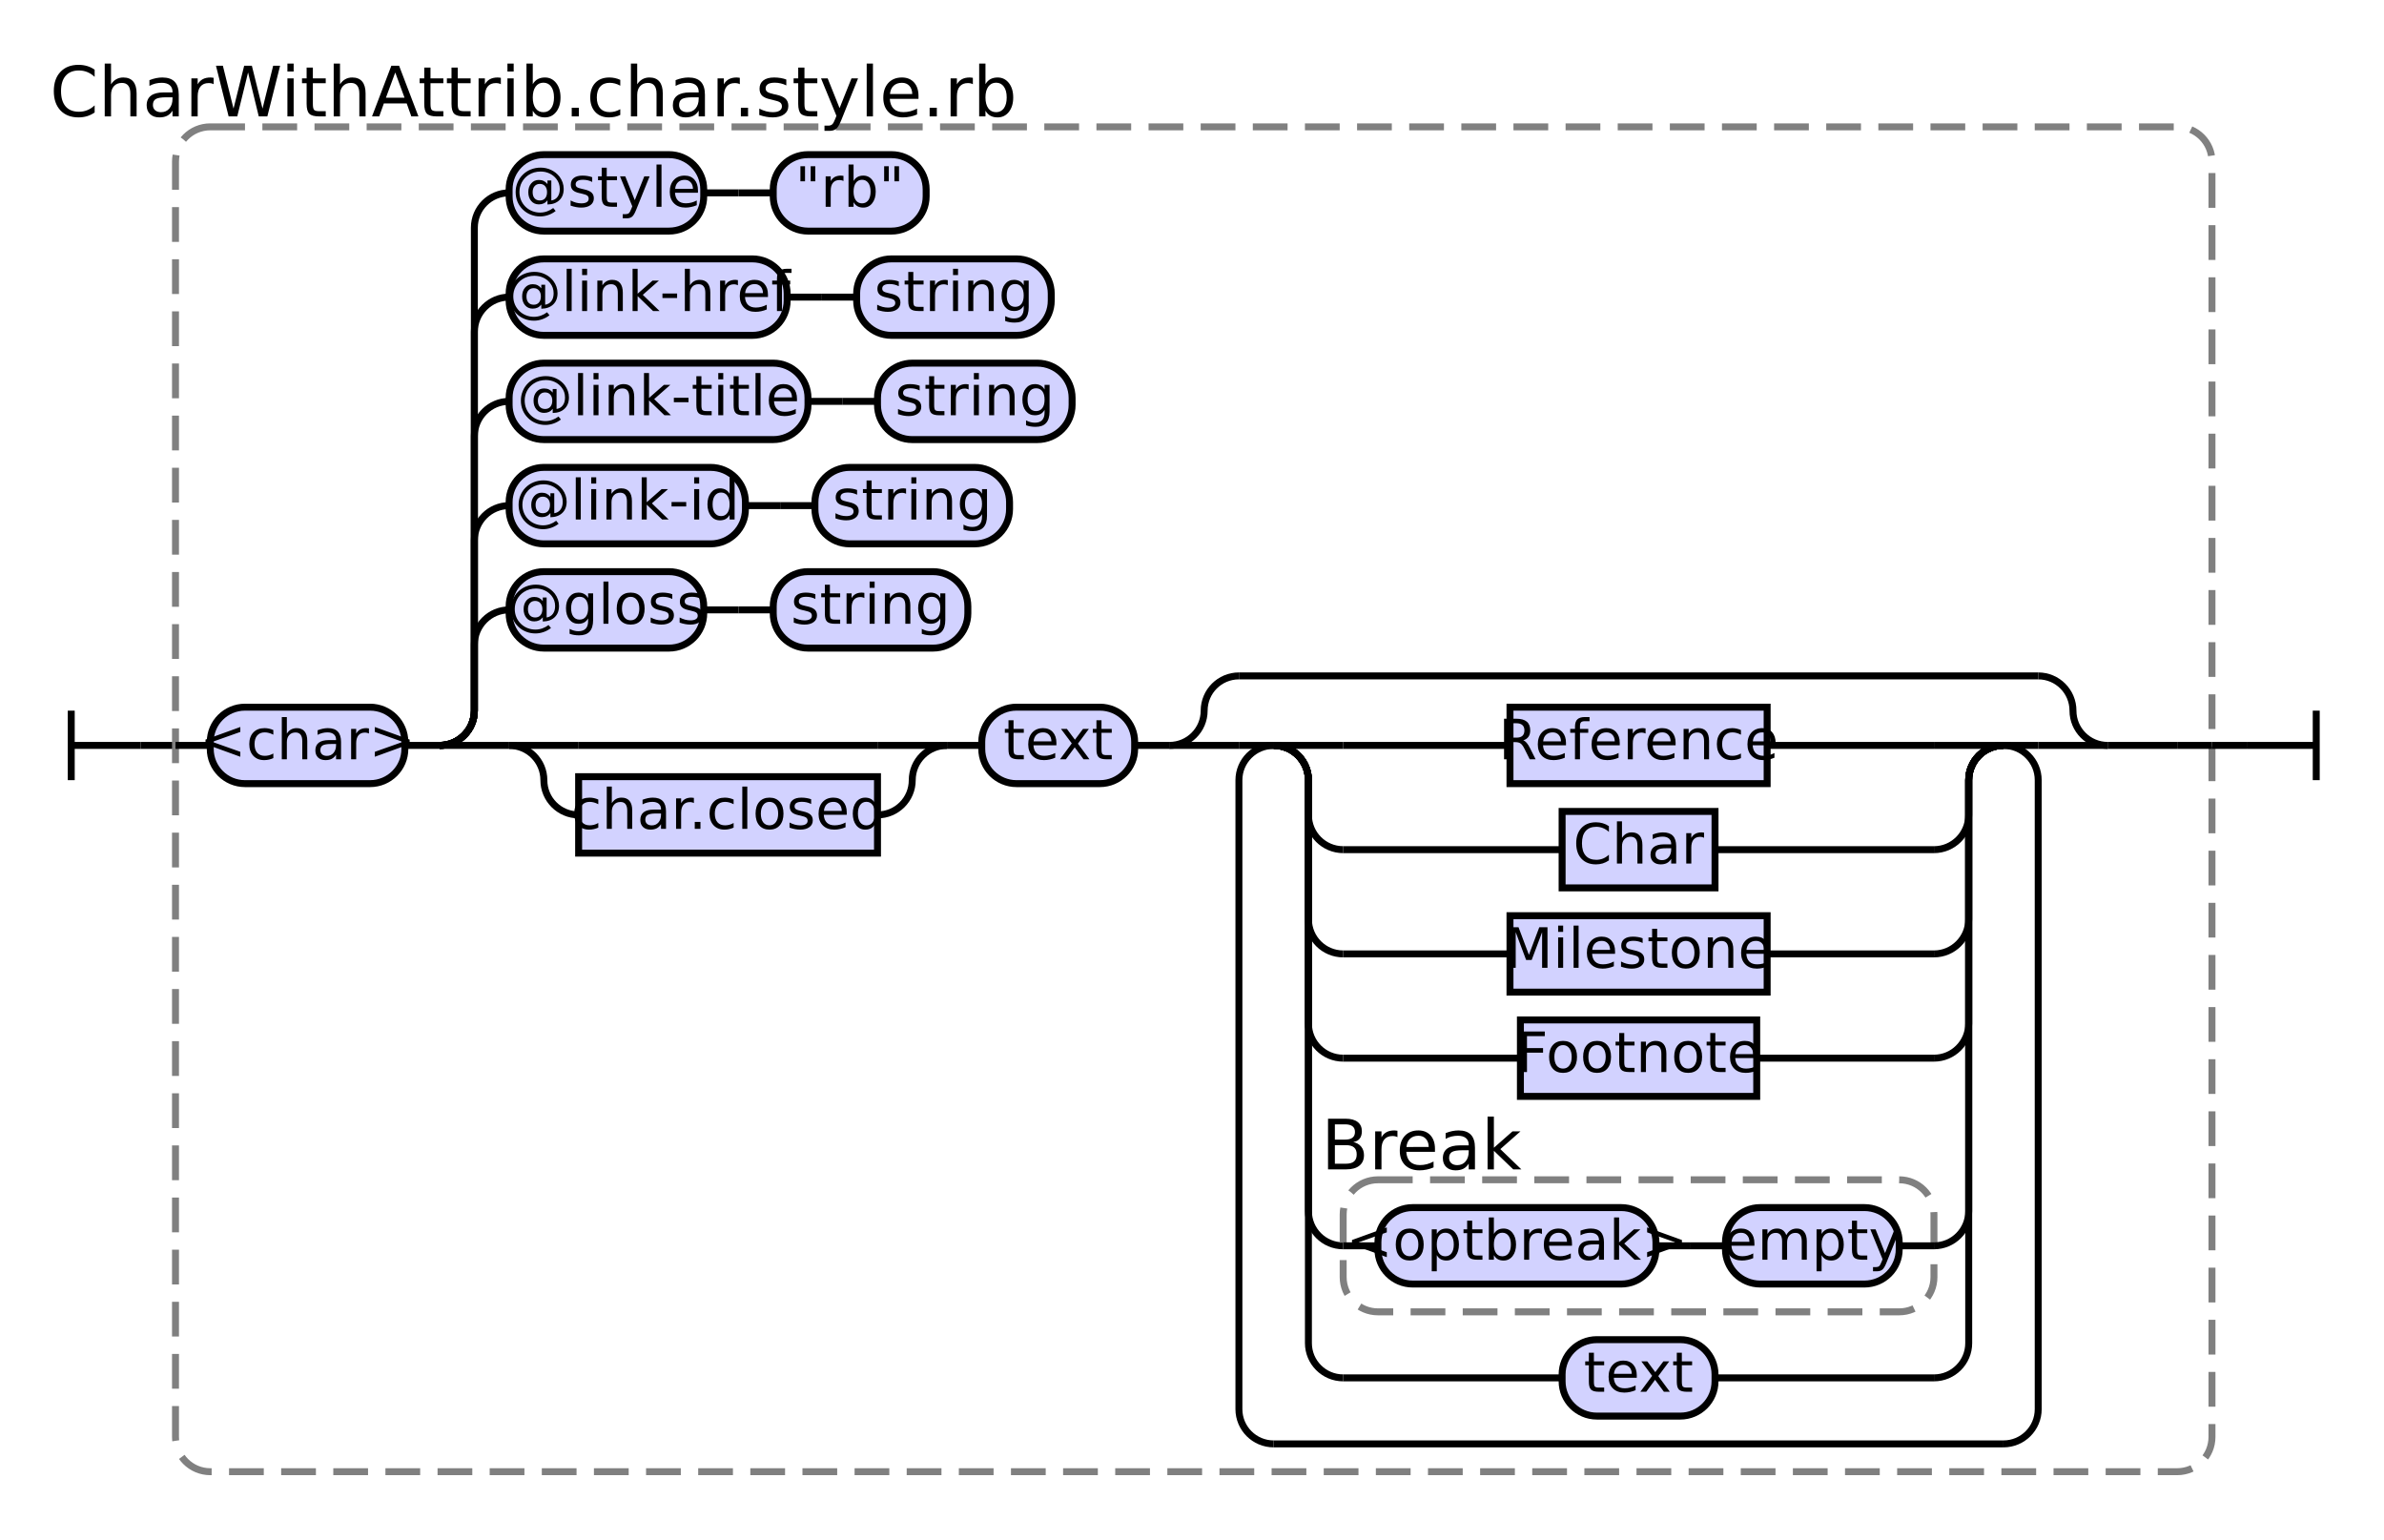
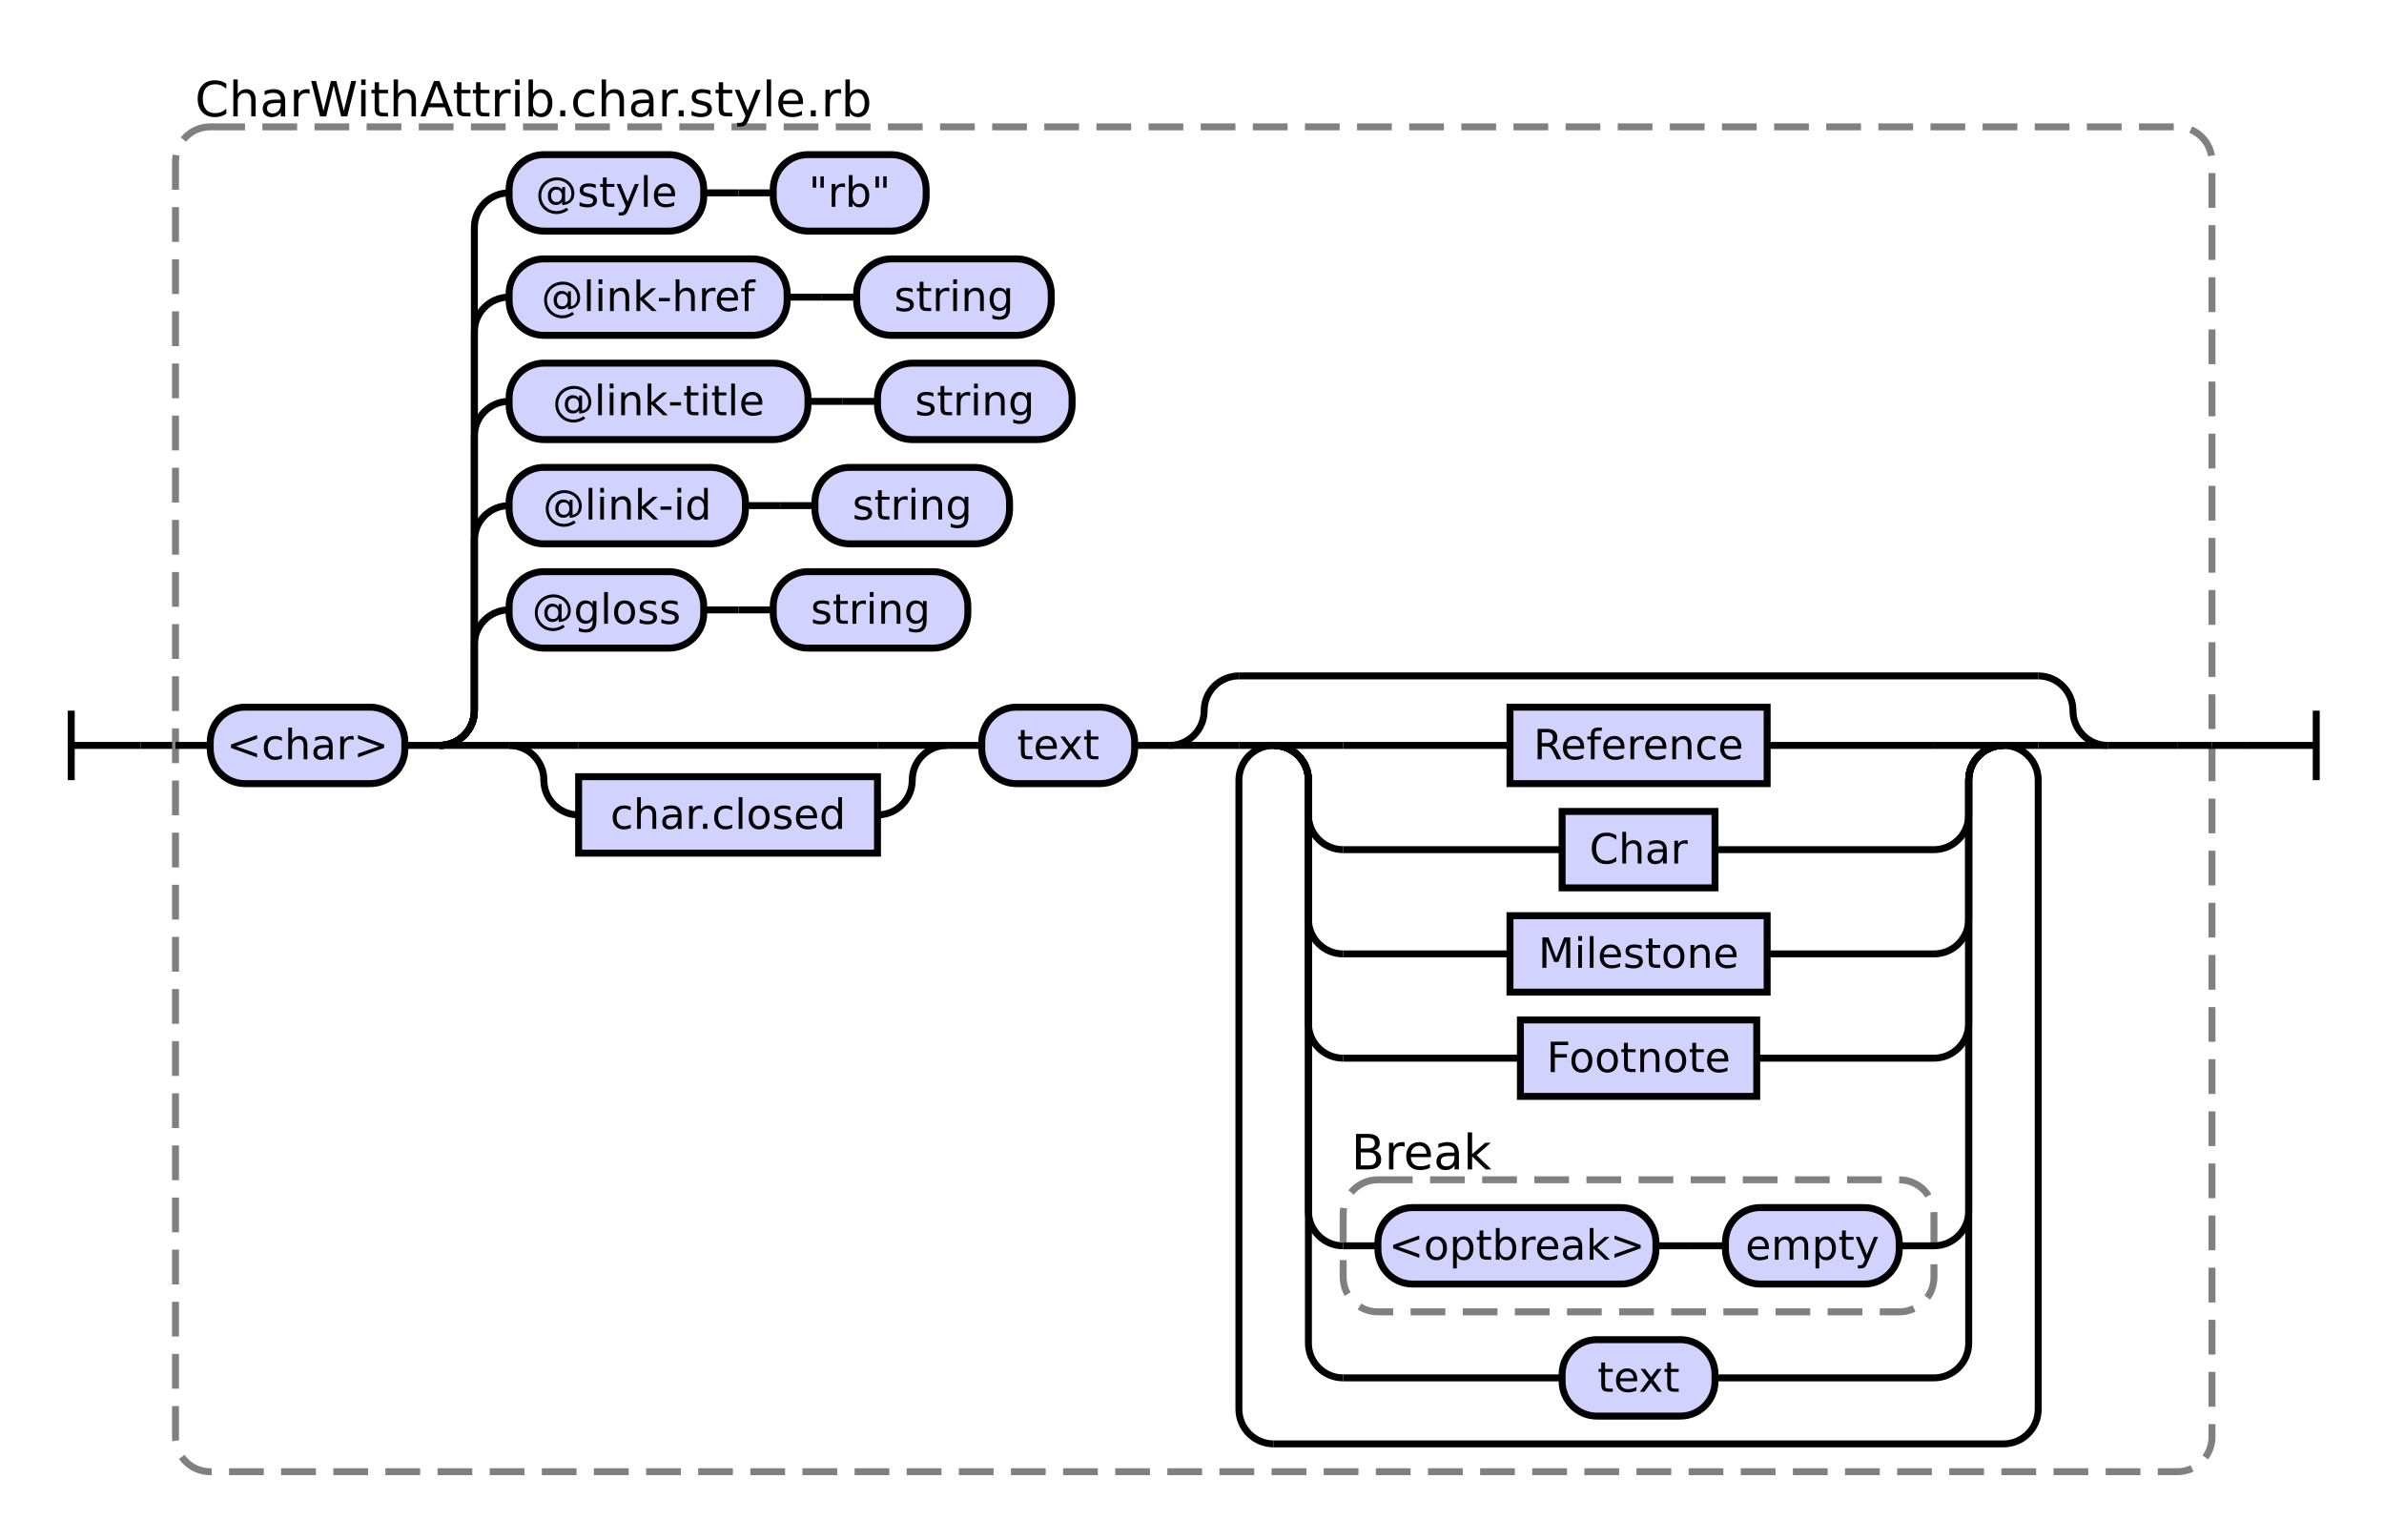
- <svg xmlns="http://www.w3.org/2000/svg" class="railroad-diagram" height="443" viewBox="0 0 686 443" width="686">
+ <svg xmlns="http://www.w3.org/2000/svg" class="railroad-diagram" height="443" viewBox="0 0 686.0 443" width="686.0">
  <g transform="translate(.5 .5)">
    <style>/*  */
    svg.railroad-diagram {
        background-color:hsl(30,20%,95%);
    }
    svg.railroad-diagram path {
        stroke-width: 2;
        stroke: black;
        fill: none;
    }
    svg.railroad-diagram text {
-         font-size: 12pt;
+         font-size: 12px;
        text-anchor: middle;
        font-family: DejaVu Sans;
    }
    svg.railroad-diagram text.label {
        text-anchor:start;
    }
    svg.railroad-diagram text.comment {
        font-family: DejaVu Sans;
-         font-size: 15pt;
+         font-size: 14px;
    }
    svg.railroad-diagram rect{
        stroke-width: 2;
        stroke:black;
        fill: rgb(210, 210, 255);
    }
    svg.railroad-diagram rect.group-box {
        stroke: gray;
        stroke-dasharray: 10 5;
        fill: none;
    }
    .terminal {
        font-family: DejaVu Sans;
    }

/*  */
</style>
    <g>
      <path d="M 20 204 v 20 m 0 -10 h 20" />
    </g>
    <path d="M 40 214 h 10" />
    <g>
      <path d="M 50 214 h 0.0" />
      <path d="M 636.0 214 h 0.0" />
-       <rect class="group-box" height="387" rx="10" ry="10" width="586" x="50.0" y="36" />
+       <rect class="group-box" height="387" rx="10" ry="10" width="586.0" x="50.0" y="36" />
      <g>
        <path d="M 50.0 214 h 10.0" />
        <path d="M 626.0 214 h 10.0" />
        <g class="terminal ">
          <path d="M 60.0 214 h 0.0" />
          <path d="M 116.0 214 h 0.0" />
-           <rect height="22" rx="10" ry="10" width="56" x="60.0" y="203" />
+           <rect height="22" rx="10" ry="10" width="56.0" x="60.0" y="203" />
          <text x="88.0" y="218">&lt;char&gt;</text>
        </g>
        <path d="M 116.0 214 h 10" />
        <g>
          <path d="M 126.0 214 h 0.0" />
          <path d="M 626.0 214 h 0.0" />
          <path d="M 126.0 214 a 10 10 0 0 0 10 -10 v -19 a 10 10 0 0 1 10 -10" />
          <g>
            <path d="M 146.0 175 h 0.0" />
            <path d="M 278.0 175 h 0.0" />
            <g class="terminal ">
              <path d="M 146.0 175 h 0.0" />
              <path d="M 202.0 175 h 0.0" />
-               <rect height="22" rx="10" ry="10" width="56" x="146.0" y="164" />
+               <rect height="22" rx="10" ry="10" width="56.0" x="146.0" y="164" />
              <text x="174.0" y="179">@gloss</text>
            </g>
            <path d="M 202.0 175 h 10" />
            <path d="M 212.0 175 h 10" />
            <g class="terminal ">
              <path d="M 222.0 175 h 0.0" />
              <path d="M 278.0 175 h 0.0" />
-               <rect height="22" rx="10" ry="10" width="56" x="222.0" y="164" />
+               <rect height="22" rx="10" ry="10" width="56.0" x="222.0" y="164" />
              <text x="250.0" y="179">string</text>
            </g>
          </g>
          <path d="M 126.0 214 a 10 10 0 0 0 10 -10 v -49 a 10 10 0 0 1 10 -10" />
          <g>
            <path d="M 146.0 145 h 0.0" />
            <path d="M 290.0 145 h 0.0" />
            <g class="terminal ">
              <path d="M 146.0 145 h 0.0" />
              <path d="M 214.0 145 h 0.0" />
-               <rect height="22" rx="10" ry="10" width="68" x="146.0" y="134" />
+               <rect height="22" rx="10" ry="10" width="68.0" x="146.0" y="134" />
              <text x="180.0" y="149">@link-id</text>
            </g>
            <path d="M 214.0 145 h 10" />
            <path d="M 224.0 145 h 10" />
            <g class="terminal ">
              <path d="M 234.0 145 h 0.0" />
              <path d="M 290.0 145 h 0.0" />
-               <rect height="22" rx="10" ry="10" width="56" x="234.0" y="134" />
+               <rect height="22" rx="10" ry="10" width="56.0" x="234.0" y="134" />
              <text x="262.0" y="149">string</text>
            </g>
          </g>
          <path d="M 126.0 214 a 10 10 0 0 0 10 -10 v -79 a 10 10 0 0 1 10 -10" />
          <g>
            <path d="M 146.0 115 h 0.0" />
            <path d="M 308.0 115 h 0.0" />
            <g class="terminal ">
              <path d="M 146.0 115 h 0.0" />
              <path d="M 232.0 115 h 0.0" />
-               <rect height="22" rx="10" ry="10" width="86" x="146.0" y="104" />
+               <rect height="22" rx="10" ry="10" width="86.0" x="146.0" y="104" />
              <text x="189.0" y="119">@link-title</text>
            </g>
            <path d="M 232.0 115 h 10" />
            <path d="M 242.0 115 h 10" />
            <g class="terminal ">
              <path d="M 252.0 115 h 0.0" />
              <path d="M 308.0 115 h 0.0" />
-               <rect height="22" rx="10" ry="10" width="56" x="252.0" y="104" />
+               <rect height="22" rx="10" ry="10" width="56.0" x="252.0" y="104" />
              <text x="280.0" y="119">string</text>
            </g>
          </g>
          <path d="M 126.0 214 a 10 10 0 0 0 10 -10 v -109 a 10 10 0 0 1 10 -10" />
          <g>
            <path d="M 146.0 85 h 0.0" />
            <path d="M 302.0 85 h 0.0" />
            <g class="terminal ">
              <path d="M 146.0 85 h 0.0" />
              <path d="M 226.0 85 h 0.0" />
-               <rect height="22" rx="10" ry="10" width="80" x="146.0" y="74" />
+               <rect height="22" rx="10" ry="10" width="80.0" x="146.0" y="74" />
              <text x="186.0" y="89">@link-href</text>
            </g>
            <path d="M 226.0 85 h 10" />
            <path d="M 236.0 85 h 10" />
            <g class="terminal ">
              <path d="M 246.0 85 h 0.0" />
              <path d="M 302.0 85 h 0.0" />
-               <rect height="22" rx="10" ry="10" width="56" x="246.0" y="74" />
+               <rect height="22" rx="10" ry="10" width="56.0" x="246.0" y="74" />
              <text x="274.0" y="89">string</text>
            </g>
          </g>
          <path d="M 126.0 214 a 10 10 0 0 0 10 -10 v -139 a 10 10 0 0 1 10 -10" />
          <g>
            <path d="M 146.0 55 h 0.0" />
            <path d="M 266.0 55 h 0.0" />
            <g class="terminal ">
              <path d="M 146.0 55 h 0.0" />
              <path d="M 202.0 55 h 0.0" />
-               <rect height="22" rx="10" ry="10" width="56" x="146.0" y="44" />
+               <rect height="22" rx="10" ry="10" width="56.0" x="146.0" y="44" />
              <text x="174.0" y="59">@style</text>
            </g>
            <path d="M 202.0 55 h 10" />
            <path d="M 212.0 55 h 10" />
            <g class="terminal ">
              <path d="M 222.0 55 h 0.0" />
              <path d="M 266.0 55 h 0.0" />
-               <rect height="22" rx="10" ry="10" width="44" x="222.0" y="44" />
+               <rect height="22" rx="10" ry="10" width="44.0" x="222.0" y="44" />
              <text x="244.0" y="59">"rb"</text>
            </g>
          </g>
          <path d="M 126.0 214 h 20" />
          <g>
            <path d="M 146.0 214 h 0.0" />
            <path d="M 606.0 214 h 0.0" />
            <g>
              <path d="M 146.0 214 h 0.0" />
              <path d="M 272.0 214 h 0.0" />
              <path d="M 146.0 214 h 20" />
              <g>
-                 <path d="M 166.0 214 h 86" />
+                 <path d="M 166.0 214 h 86.0" />
              </g>
              <path d="M 252.0 214 h 20" />
              <path d="M 146.0 214 a 10 10 0 0 1 10 10 v 0 a 10 10 0 0 0 10 10" />
              <g class="non-terminal ">
                <path d="M 166.0 234 h 0.0" />
                <path d="M 252.0 234 h 0.0" />
-                 <rect height="22" width="86" x="166.0" y="223" />
+                 <rect height="22" width="86.0" x="166.0" y="223" />
                <text x="209.0" y="238">char.closed</text>
              </g>
              <path d="M 252.0 234 a 10 10 0 0 0 10 -10 v 0 a 10 10 0 0 1 10 -10" />
            </g>
            <path d="M 272.0 214 h 10" />
            <g class="terminal ">
              <path d="M 282.0 214 h 0.0" />
              <path d="M 326.0 214 h 0.0" />
-               <rect height="22" rx="10" ry="10" width="44" x="282.0" y="203" />
+               <rect height="22" rx="10" ry="10" width="44.0" x="282.0" y="203" />
              <text x="304.0" y="218">text</text>
            </g>
            <path d="M 326.0 214 h 10" />
            <g>
              <path d="M 336.0 214 h 0.0" />
              <path d="M 606.0 214 h 0.0" />
              <path d="M 336.0 214 a 10 10 0 0 0 10 -10 v 0 a 10 10 0 0 1 10 -10" />
              <g>
-                 <path d="M 356.0 194 h 230" />
+                 <path d="M 356.0 194 h 230.0" />
              </g>
              <path d="M 586.0 194 a 10 10 0 0 1 10 10 v 0 a 10 10 0 0 0 10 10" />
              <path d="M 336.0 214 h 20" />
              <g>
                <path d="M 356.0 214 h 0.0" />
                <path d="M 586.0 214 h 0.0" />
                <path d="M 356.0 214 h 10" />
                <g>
                  <path d="M 366.0 214 h 0.0" />
                  <path d="M 576.0 214 h 0.0" />
                  <path d="M 366.0 214 h 20" />
                  <g class="non-terminal ">
                    <path d="M 386.0 214 h 48.0" />
                    <path d="M 508.0 214 h 48.0" />
-                     <rect height="22" width="74" x="434.0" y="203" />
+                     <rect height="22" width="74.0" x="434.0" y="203" />
                    <text x="471.0" y="218">Reference</text>
                  </g>
                  <path d="M 556.0 214 h 20" />
                  <path d="M 366.0 214 a 10 10 0 0 1 10 10 v 10 a 10 10 0 0 0 10 10" />
                  <g class="non-terminal ">
                    <path d="M 386.0 244 h 63.0" />
                    <path d="M 493.0 244 h 63.0" />
-                     <rect height="22" width="44" x="449.0" y="233" />
+                     <rect height="22" width="44.0" x="449.0" y="233" />
                    <text x="471.0" y="248">Char</text>
                  </g>
                  <path d="M 556.0 244 a 10 10 0 0 0 10 -10 v -10 a 10 10 0 0 1 10 -10" />
                  <path d="M 366.0 214 a 10 10 0 0 1 10 10 v 40 a 10 10 0 0 0 10 10" />
                  <g class="non-terminal ">
                    <path d="M 386.0 274 h 48.0" />
                    <path d="M 508.0 274 h 48.0" />
-                     <rect height="22" width="74" x="434.0" y="263" />
+                     <rect height="22" width="74.0" x="434.0" y="263" />
                    <text x="471.0" y="278">Milestone</text>
                  </g>
                  <path d="M 556.0 274 a 10 10 0 0 0 10 -10 v -40 a 10 10 0 0 1 10 -10" />
                  <path d="M 366.0 214 a 10 10 0 0 1 10 10 v 70 a 10 10 0 0 0 10 10" />
                  <g class="non-terminal ">
                    <path d="M 386.0 304 h 51.0" />
                    <path d="M 505.0 304 h 51.0" />
-                     <rect height="22" width="68" x="437.0" y="293" />
+                     <rect height="22" width="68.0" x="437.0" y="293" />
                    <text x="471.0" y="308">Footnote</text>
                  </g>
                  <path d="M 556.0 304 a 10 10 0 0 0 10 -10 v -70 a 10 10 0 0 1 10 -10" />
                  <path d="M 366.0 214 a 10 10 0 0 1 10 10 v 124 a 10 10 0 0 0 10 10" />
                  <g>
                    <path d="M 386.0 358 h 0.0" />
                    <path d="M 556.0 358 h 0.0" />
-                     <rect class="group-box" height="38" rx="10" ry="10" width="170" x="386.0" y="339" />
+                     <rect class="group-box" height="38" rx="10" ry="10" width="170.0" x="386.0" y="339" />
                    <g>
                      <path d="M 386.0 358 h 10.0" />
                      <path d="M 546.0 358 h 10.0" />
                      <g class="terminal ">
                        <path d="M 396.0 358 h 0.0" />
                        <path d="M 476.0 358 h 0.0" />
-                         <rect height="22" rx="10" ry="10" width="80" x="396.0" y="347" />
+                         <rect height="22" rx="10" ry="10" width="80.0" x="396.0" y="347" />
                        <text x="436.0" y="362">&lt;optbreak&gt;</text>
                      </g>
                      <path d="M 476.0 358 h 10" />
                      <path d="M 486.0 358 h 10" />
                      <g class="terminal ">
                        <path d="M 496.0 358 h 0.0" />
                        <path d="M 546.0 358 h 0.0" />
-                         <rect height="22" rx="10" ry="10" width="50" x="496.0" y="347" />
+                         <rect height="22" rx="10" ry="10" width="50.0" x="496.0" y="347" />
                        <text x="521.0" y="362">empty</text>
                      </g>
                    </g>
                    <g class="non-terminal ">
                      <path d="M 386.0 331 h 0.0" />
                      <path d="M 431.0 331 h 0.0" />
                      <text class="comment" x="408.5" y="336">Break</text>
                    </g>
                  </g>
                  <path d="M 556.0 358 a 10 10 0 0 0 10 -10 v -124 a 10 10 0 0 1 10 -10" />
                  <path d="M 366.0 214 a 10 10 0 0 1 10 10 v 162 a 10 10 0 0 0 10 10" />
                  <g class="terminal ">
                    <path d="M 386.0 396 h 63.0" />
                    <path d="M 493.0 396 h 63.0" />
-                     <rect height="22" rx="10" ry="10" width="44" x="449.0" y="385" />
+                     <rect height="22" rx="10" ry="10" width="44.0" x="449.0" y="385" />
                    <text x="471.0" y="400">text</text>
                  </g>
                  <path d="M 556.0 396 a 10 10 0 0 0 10 -10 v -162 a 10 10 0 0 1 10 -10" />
                </g>
                <path d="M 576.0 214 h 10" />
                <path d="M 366.0 214 a 10 10 0 0 0 -10 10 v 181 a 10 10 0 0 0 10 10" />
                <g>
-                   <path d="M 366.0 415 h 210" />
+                   <path d="M 366.0 415 h 210.0" />
                </g>
                <path d="M 576.0 415 a 10 10 0 0 0 10 -10 v -181 a 10 10 0 0 0 -10 -10" />
              </g>
              <path d="M 586.0 214 h 20" />
            </g>
          </g>
          <path d="M 606.0 214 h 20" />
        </g>
      </g>
      <g class="non-terminal ">
        <path d="M 50.0 28 h 0.0" />
        <path d="M 256.0 28 h 0.0" />
        <text class="comment" x="153.0" y="33">CharWithAttrib.char.style.rb</text>
      </g>
    </g>
-     <path d="M 636 214 h 10" />
-     <path d="M 646 214 h 20 m 0 -10 v 20" />
+     <path d="M 636.0 214 h 10" />
+     <path d="M 646.0 214 h 20 m 0 -10 v 20" />
  </g>
</svg>
